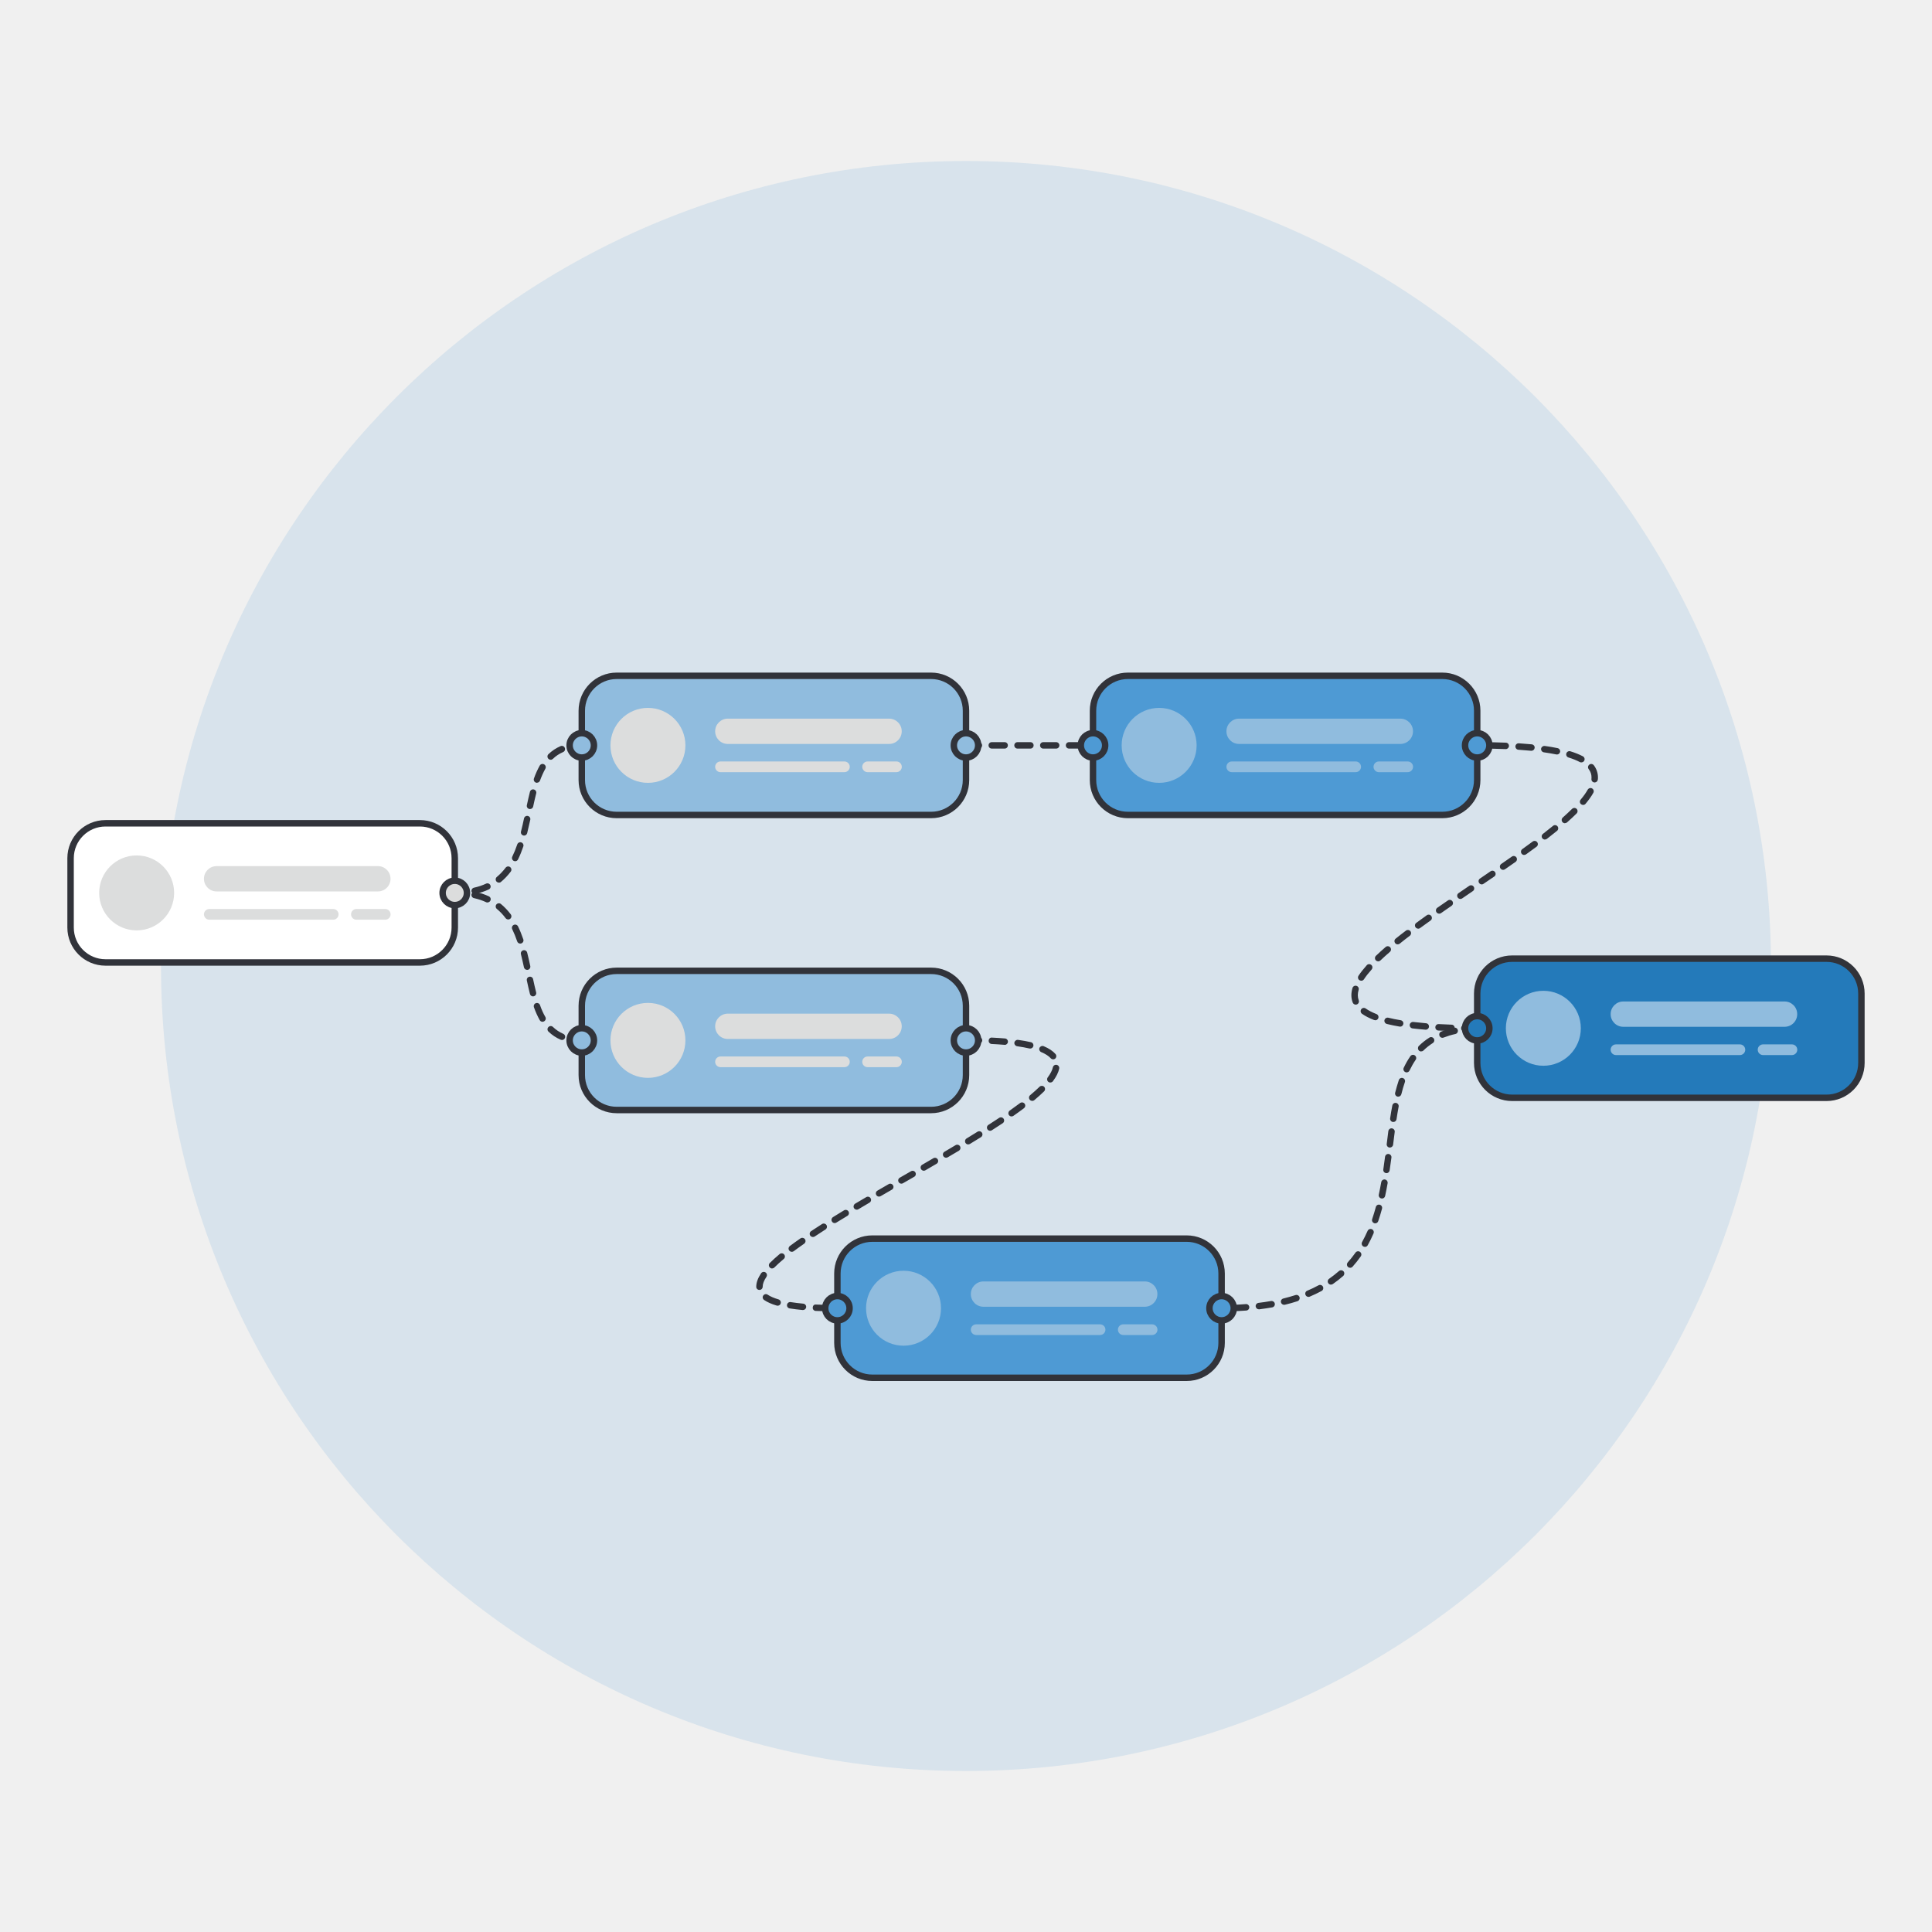
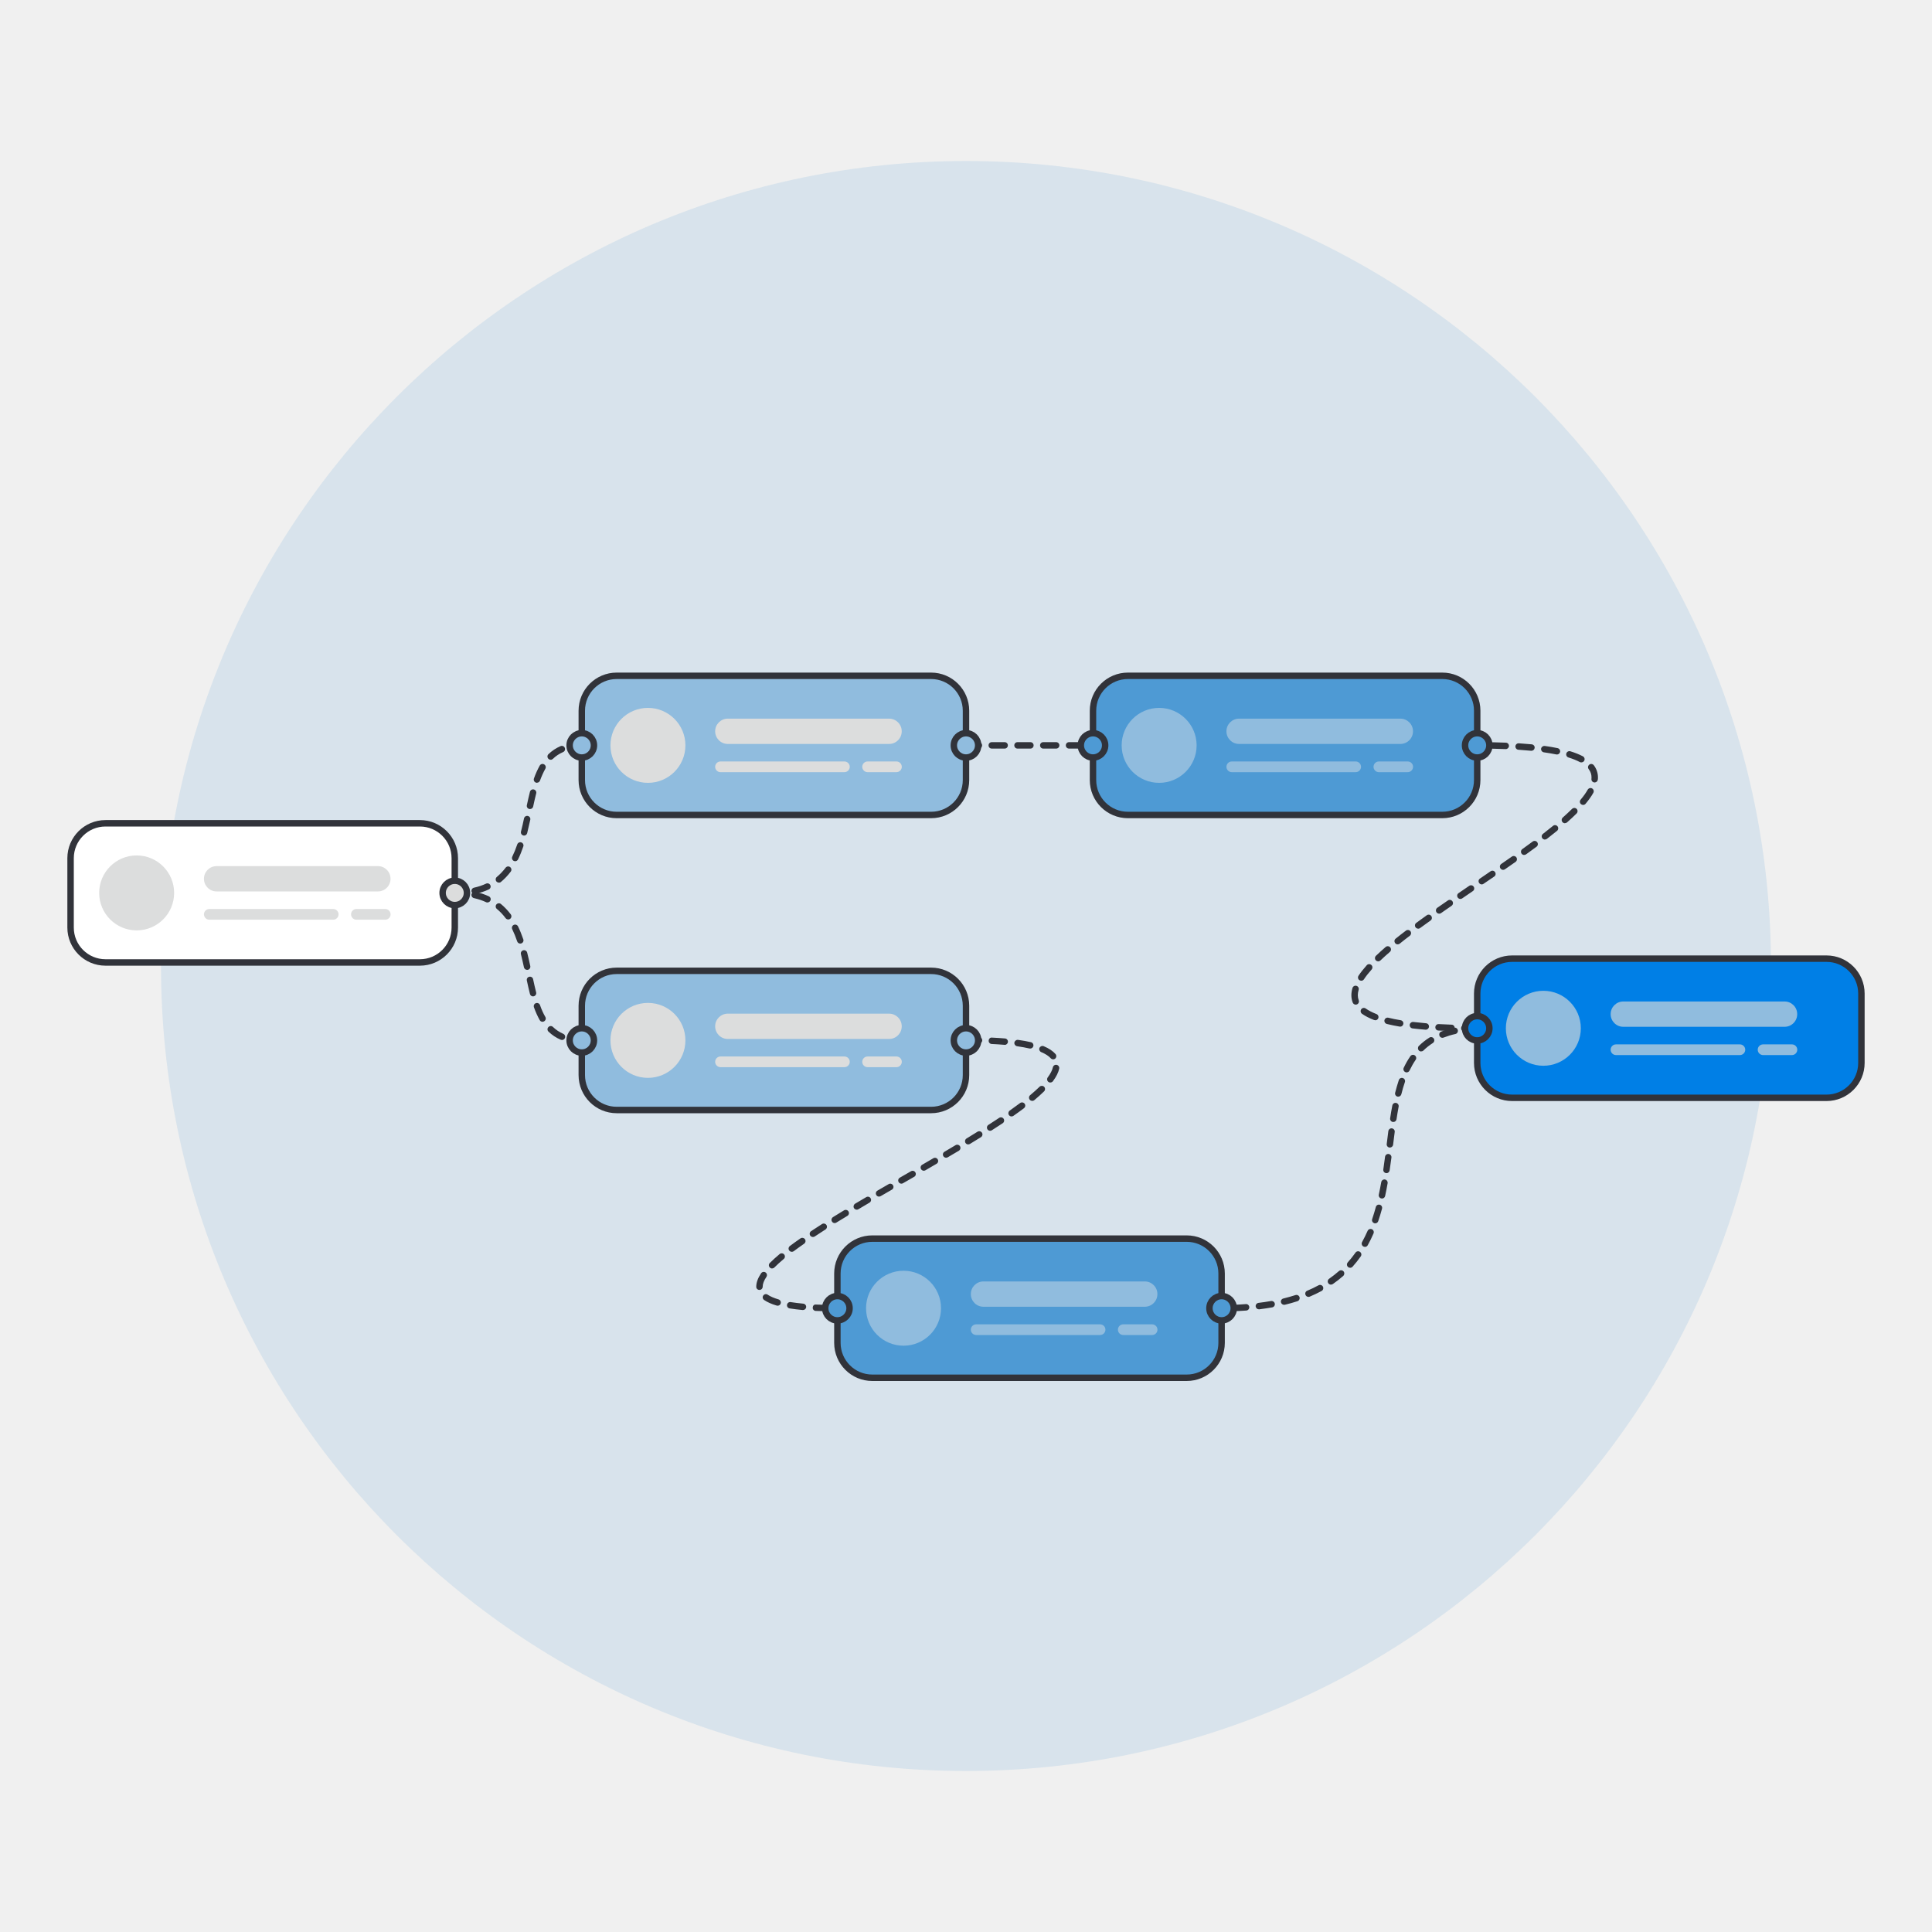
<svg xmlns="http://www.w3.org/2000/svg" id="a" viewBox="0 0 300 300">
  <defs>
-     <style>.b{opacity:.25;}.b,.c,.d{fill:#90bcde;}.b,.e,.f,.d{stroke-width:0px;}.g{fill:#fff;}.g,.h,.c,.i,.j{stroke:#31333a;stroke-miterlimit:10;}.h,.f{fill:#dcdddd;}.i{fill:#247aba;}.j{fill:#4e9ad4;}.e{fill:#31333a;}</style>
+     <style>.b{opacity:.25;}.b,.c,.d{fill:#90bcde;}.b,.e,.f,.d{stroke-width:0px;}.g{fill:#fff;}.g,.h,.c,.i,.j{stroke:#31333a;stroke-miterlimit:10;}.h,.f{fill:#dcdddd;}.i{fill:#007fe6;}.j{fill:#4e9ad4;}.e{fill:#31333a;}</style>
  </defs>
  <rect class="b" x="25" y="25" width="250" height="250" rx="125" ry="125" />
  <path class="e" d="m70.62,139.15c-.28,0-.5-.22-.5-.5s.22-.5.5-.5c.33,0,.66,0,.97-.03.31-.02.51.19.53.47s-.19.51-.47.53c-.33.02-.67.03-1.03.03Z" />
  <path class="e" d="m73.71,138.83c-.23,0-.44-.16-.49-.39-.06-.27.11-.54.38-.6.67-.15,1.31-.36,1.88-.63.25-.12.55,0,.66.24.12.25,0,.55-.24.66-.64.3-1.34.53-2.09.7-.04,0-.07.01-.11.01Zm3.76-1.78c-.14,0-.29-.06-.39-.18-.17-.21-.14-.53.07-.7.49-.41.95-.89,1.36-1.43.17-.22.48-.27.7-.1.22.17.27.48.1.7-.46.61-.97,1.15-1.53,1.61-.09.08-.21.11-.32.11Zm2.53-3.32c-.07,0-.15-.02-.22-.05-.25-.12-.35-.42-.23-.67.28-.57.53-1.19.77-1.89.09-.26.37-.4.63-.31.26.09.4.37.31.63-.25.74-.52,1.4-.82,2.01-.09.18-.26.28-.45.28Zm1.38-3.98s-.08,0-.12-.02c-.27-.07-.43-.34-.36-.61.17-.67.33-1.36.47-2.04.06-.27.33-.44.59-.38.27.06.44.32.38.59-.15.7-.31,1.39-.48,2.08-.06.23-.26.38-.48.38Zm.92-4.12s-.07,0-.11-.01c-.27-.06-.44-.32-.38-.59.15-.71.31-1.4.48-2.08.07-.27.34-.43.61-.36.27.07.43.34.36.61-.17.66-.32,1.34-.47,2.04-.05.23-.26.39-.49.39Zm1.08-4.08c-.06,0-.11,0-.17-.03-.26-.09-.39-.38-.3-.64.27-.76.57-1.41.9-2,.14-.24.44-.33.68-.19.24.14.33.44.19.68-.3.54-.57,1.14-.83,1.84-.07.2-.27.33-.47.33Zm2.13-3.58c-.13,0-.26-.05-.36-.15-.19-.2-.19-.52.01-.71.55-.53,1.18-.95,1.88-1.25.25-.11.55,0,.66.26.11.25,0,.55-.26.66-.6.26-1.12.6-1.59,1.06-.1.09-.22.14-.35.14Z" />
  <path class="e" d="m89.34,116.29c-.25,0-.47-.19-.5-.45-.03-.28.17-.52.45-.55.33-.03.69-.05,1.05-.05.28,0,.5.22.5.5s-.22.5-.5.5c-.33,0-.65.02-.95.05-.02,0-.03,0-.05,0Z" />
  <path class="e" d="m71.62,139.18s-.02,0-.03,0c-.31-.02-.64-.03-.97-.03-.28,0-.5-.22-.5-.5s.22-.5.5-.5c.36,0,.7,0,1.03.03.28.02.49.25.47.53-.02.27-.24.47-.5.47Z" />
  <path class="e" d="m87.25,161.48c-.07,0-.13-.01-.2-.04-.7-.3-1.33-.72-1.88-1.25-.2-.19-.21-.51-.01-.71.19-.2.51-.21.71-.01.47.45.99.8,1.59,1.06.25.11.37.4.26.66-.08.19-.27.3-.46.3Zm-3.01-2.82c-.17,0-.34-.09-.43-.25-.33-.59-.63-1.24-.9-2-.09-.26.04-.55.3-.64.26-.09.55.04.64.3.25.71.52,1.31.83,1.84.14.24.05.54-.19.68-.08.04-.16.07-.25.07Zm-1.47-3.94c-.22,0-.43-.15-.48-.38-.17-.67-.33-1.37-.48-2.08-.06-.27.11-.54.38-.59.27-.06.54.11.59.38.15.69.3,1.38.47,2.04.07.27-.09.54-.36.61-.04.01-.08.02-.12.02Zm-.92-4.12c-.23,0-.44-.16-.49-.39-.15-.68-.3-1.37-.47-2.04-.07-.27.09-.54.36-.61.27-.07.54.09.61.36.17.68.33,1.38.48,2.08.06.27-.11.54-.38.59-.04,0-.07.01-.11.01Zm-1.07-4.08c-.21,0-.4-.13-.47-.34-.24-.7-.49-1.32-.77-1.89-.12-.25-.02-.55.23-.67.25-.12.55-.02.67.23.3.61.56,1.27.82,2.01.09.26-.05.54-.31.63-.05.02-.11.03-.16.03Zm-1.87-3.75c-.15,0-.3-.07-.4-.2-.41-.55-.87-1.03-1.36-1.43-.21-.18-.24-.49-.07-.7.18-.21.49-.24.7-.07.56.46,1.07,1,1.53,1.61.17.22.12.54-.1.7-.09.07-.2.1-.3.1Zm-3.22-2.63c-.07,0-.14-.01-.21-.05-.58-.27-1.21-.48-1.88-.63-.27-.06-.44-.33-.38-.6.06-.27.33-.43.6-.38.74.17,1.45.4,2.09.7.25.12.36.41.24.66-.08.18-.26.29-.45.29Z" />
  <path class="e" d="m90.34,162.05c-.37,0-.72-.02-1.05-.05-.27-.03-.47-.27-.45-.55.03-.27.27-.48.55-.45.3.03.62.05.95.05.28,0,.5.22.5.5s-.22.5-.5.5Z" />
  <path class="e" d="m128.68,203.62h0c-.71-.01-1.38-.03-2.01-.06-.28-.01-.49-.25-.47-.52.01-.28.21-.52.52-.47.62.03,1.28.05,1.98.06.28,0,.5.23.49.51,0,.27-.23.49-.5.49Zm-3.99-.2s-.03,0-.05,0c-.73-.07-1.4-.15-2.02-.25-.27-.04-.46-.3-.41-.57.04-.27.31-.46.57-.41.59.09,1.25.18,1.95.24.27.03.48.27.45.54-.02.26-.24.45-.5.45Zm-3.94-.67s-.09,0-.14-.02c-.82-.24-1.46-.53-1.96-.87-.23-.16-.29-.47-.13-.69.16-.23.47-.29.69-.13.41.28.97.52,1.68.73.26.08.42.36.34.62-.06.22-.26.36-.48.36Zm-2.82-2.45h0c-.28,0-.5-.21-.5-.48,0-.67.25-1.35.75-2.1.15-.23.46-.29.69-.14.23.15.29.46.14.69-.39.58-.58,1.09-.58,1.52,0,.28-.22.51-.5.51Zm1.96-3.33c-.13,0-.25-.05-.35-.15-.2-.2-.2-.51,0-.71.43-.43.94-.89,1.52-1.38.21-.18.53-.15.7.06.18.21.15.53-.06.7-.56.47-1.04.91-1.45,1.32-.1.1-.23.15-.35.15Zm3.06-2.59c-.15,0-.3-.07-.4-.2-.17-.22-.12-.53.1-.7.52-.39,1.06-.78,1.64-1.18.22-.16.54-.1.7.12.16.23.1.54-.12.7-.57.39-1.1.78-1.61,1.16-.09.07-.2.1-.3.1Zm3.28-2.3c-.16,0-.32-.08-.42-.22-.15-.23-.09-.54.14-.69.54-.36,1.11-.73,1.69-1.1.23-.15.54-.08.69.15.15.23.08.54-.15.69-.58.37-1.13.73-1.67,1.09-.08.06-.18.08-.28.08Zm3.38-2.16c-.17,0-.33-.08-.42-.24-.15-.23-.07-.54.16-.69.56-.35,1.13-.7,1.71-1.05.24-.14.54-.07.69.17s.07.54-.17.69c-.58.35-1.15.7-1.71,1.04-.08.05-.17.08-.26.08Zm3.43-2.08c-.17,0-.34-.09-.43-.24-.14-.24-.06-.54.17-.69.57-.34,1.14-.68,1.73-1.02.24-.14.55-.06.68.18.14.24.06.54-.18.68-.58.34-1.16.68-1.72,1.02-.08.05-.17.07-.26.07Zm3.46-2.03c-.17,0-.34-.09-.43-.25-.14-.24-.06-.54.18-.68l1.74-1.01c.23-.14.54-.06.68.18.14.24.06.54-.18.68l-1.73,1c-.08.05-.17.07-.25.07Zm3.47-2.01c-.17,0-.34-.09-.43-.25-.14-.24-.06-.54.18-.68l1.74-1c.24-.14.54-.06.68.18.14.24.06.54-.18.68l-1.74,1c-.08.05-.17.07-.25.07Zm3.48-2.01c-.17,0-.34-.09-.43-.25-.14-.24-.06-.54.18-.68l1.73-1.01c.24-.14.54-.06.68.18.14.24.06.54-.18.68l-1.73,1.01c-.08.05-.17.07-.25.07Zm3.46-2.02c-.17,0-.34-.09-.43-.25-.14-.24-.06-.54.18-.68l1.72-1.02c.23-.14.54-.07.69.17.14.24.06.54-.17.69l-1.73,1.02c-.08.05-.17.07-.25.07Zm3.44-2.06c-.17,0-.33-.08-.43-.24-.14-.24-.07-.54.17-.69.58-.35,1.15-.7,1.7-1.05.24-.14.54-.07.69.16.15.24.07.54-.16.69-.56.35-1.13.7-1.71,1.05-.08.05-.17.07-.26.07Zm3.4-2.12c-.16,0-.33-.08-.42-.23-.15-.23-.08-.54.15-.69.57-.37,1.13-.73,1.67-1.09.23-.15.54-.09.69.14.15.23.09.54-.14.69-.54.36-1.11.73-1.69,1.1-.08.05-.18.08-.27.08Zm3.33-2.23c-.16,0-.31-.07-.41-.21-.16-.23-.1-.54.12-.7.56-.4,1.1-.79,1.61-1.17.22-.16.53-.12.7.1.17.22.12.53-.1.7-.52.39-1.06.79-1.64,1.19-.09.06-.19.09-.29.09Zm3.2-2.42c-.14,0-.29-.06-.38-.18-.18-.21-.15-.53.06-.7.55-.46,1.04-.9,1.46-1.31.2-.19.51-.19.71,0,.19.2.19.51,0,.71-.44.43-.95.89-1.52,1.37-.09.08-.21.12-.32.12Zm2.82-2.84c-.1,0-.21-.03-.3-.1-.22-.16-.27-.48-.11-.7.43-.58.7-1.11.8-1.57.06-.27.33-.44.6-.38.27.06.44.33.38.6-.13.6-.45,1.24-.97,1.94-.1.13-.25.2-.4.2Zm.43-3.61c-.14,0-.28-.06-.38-.17-.31-.35-.81-.67-1.47-.95-.25-.11-.38-.4-.27-.65s.4-.37.65-.27c.81.34,1.43.75,1.84,1.22.18.21.16.52-.05.71-.09.08-.21.12-.33.12Zm-3.56-1.67s-.07,0-.11-.01c-.57-.13-1.22-.25-1.92-.35-.27-.04-.46-.29-.43-.56.04-.27.3-.46.56-.43.73.1,1.41.22,2.01.36.27.06.44.33.38.6-.05.23-.26.39-.49.39Zm-3.96-.58s-.03,0-.04,0c-.62-.05-1.28-.1-1.98-.13-.28-.01-.49-.25-.47-.52.01-.28.24-.52.52-.47.71.03,1.38.08,2.01.13.28.02.48.27.46.54-.02.26-.24.46-.5.46Zm-3.99-.2h-.01c-.63-.01-1.3-.02-1.99-.02-.28,0-.5-.22-.5-.5s.22-.5.5-.5c.7,0,1.37,0,2.01.02.28,0,.5.23.49.51,0,.27-.23.49-.5.49Z" />
  <path class="e" d="m168,116.24h-2c-.28,0-.5-.22-.5-.5s.22-.5.5-.5h2c.28,0,.5.22.5.5s-.22.5-.5.5Zm-4,0h-2c-.28,0-.5-.22-.5-.5s.22-.5.5-.5h2c.28,0,.5.22.5.5s-.22.5-.5.5Zm-4,0h-2c-.28,0-.5-.22-.5-.5s.22-.5.5-.5h2c.28,0,.5.22.5.5s-.22.5-.5.5Zm-4,0h-2c-.28,0-.5-.22-.5-.5s.22-.5.5-.5h2c.28,0,.5.22.5.5s-.22.5-.5.5Zm-4,0h-2c-.28,0-.5-.22-.5-.5s.22-.5.5-.5h2c.28,0,.5.22.5.5s-.22.5-.5.5Z" />
  <path class="e" d="m229.38,160.17c-.69,0-1.36,0-2.01-.01-.28,0-.5-.23-.49-.51,0-.27.23-.49.5-.49h0c.64,0,1.31.01,1.99.01.28,0,.5.22.5.5s-.22.5-.5.5Zm-4-.06h-.02c-.7-.02-1.37-.05-2.01-.09-.28-.01-.49-.25-.47-.53.01-.28.26-.49.53-.47.63.04,1.3.06,1.99.09.28,0,.49.24.48.52,0,.27-.23.48-.5.48Zm-3.99-.22s-.03,0-.04,0c-.71-.06-1.38-.12-2.01-.2-.27-.03-.47-.28-.44-.56s.3-.47.56-.44c.62.07,1.28.14,1.97.2.28.02.48.26.46.54-.02.26-.24.46-.5.46Zm-3.97-.48s-.06,0-.08,0c-.71-.12-1.38-.26-1.99-.41-.27-.07-.43-.34-.37-.6.07-.27.34-.43.6-.37.59.15,1.24.28,1.92.39.27.05.46.3.41.58-.04.24-.25.42-.49.42Zm-3.87-.99c-.06,0-.12-.01-.18-.03-.74-.29-1.38-.61-1.88-.97-.22-.16-.28-.47-.12-.7.16-.23.47-.28.7-.12.44.31.99.6,1.66.86.26.1.39.39.29.65-.08.2-.27.32-.47.32Zm-3.03-2.42c-.2,0-.39-.12-.47-.32-.14-.36-.21-.75-.21-1.14,0-.36.06-.73.17-1.12.08-.26.35-.42.62-.34.27.08.42.36.34.62-.09.3-.13.58-.13.84s.05.54.14.78c.1.26-.03.55-.29.65-.06.02-.12.03-.18.03Zm.85-3.72c-.1,0-.19-.03-.28-.08-.23-.15-.29-.46-.14-.69.34-.51.77-1.06,1.28-1.63.18-.21.5-.22.71-.04.21.18.22.5.04.71-.47.53-.88,1.04-1.19,1.52-.1.14-.25.22-.42.22Zm2.63-3.01c-.13,0-.26-.05-.36-.15-.19-.2-.18-.52.02-.71.47-.45.97-.9,1.5-1.36.21-.18.52-.16.71.05.18.21.16.53-.05.71-.52.45-1.01.89-1.47,1.33-.1.09-.22.14-.35.14Zm3.03-2.63c-.15,0-.29-.06-.39-.19-.17-.22-.14-.53.08-.7.51-.41,1.04-.83,1.59-1.24.22-.17.53-.13.7.09.17.22.12.53-.09.7-.54.41-1.07.82-1.57,1.23-.09.07-.2.11-.31.11Zm3.18-2.44c-.15,0-.3-.07-.4-.2-.16-.22-.12-.54.11-.7.53-.39,1.08-.78,1.63-1.18.22-.16.54-.11.7.12s.11.54-.12.7c-.55.39-1.09.78-1.62,1.17-.09.07-.19.1-.3.1Zm3.26-2.33c-.16,0-.31-.07-.41-.21-.16-.23-.1-.54.12-.7.54-.38,1.09-.76,1.65-1.14.23-.16.54-.1.7.13.16.23.1.54-.13.7-.55.38-1.1.76-1.64,1.14-.09.06-.19.09-.29.09Zm3.3-2.28c-.16,0-.32-.08-.41-.22-.16-.23-.1-.54.13-.69l1.65-1.13c.23-.15.54-.1.69.13.16.23.1.54-.13.69l-1.65,1.13c-.09.06-.18.09-.28.09Zm3.32-2.26c-.16,0-.32-.08-.41-.22-.16-.23-.1-.54.13-.69l1.65-1.13c.23-.16.54-.1.69.13.16.23.1.54-.13.69l-1.66,1.13c-.09.06-.18.09-.28.09Zm3.31-2.26c-.16,0-.31-.08-.41-.22-.16-.23-.1-.54.13-.7.55-.38,1.1-.76,1.64-1.14.23-.16.54-.1.7.12.16.23.1.54-.12.7-.54.38-1.09.76-1.65,1.15-.09.06-.19.09-.28.09Zm3.28-2.31c-.16,0-.31-.07-.41-.21-.16-.22-.11-.54.11-.7.55-.39,1.09-.79,1.62-1.18.22-.16.53-.12.7.11.16.22.12.54-.11.7-.53.39-1.07.79-1.62,1.18-.09.06-.19.09-.29.09Zm3.22-2.39c-.15,0-.3-.07-.4-.19-.17-.22-.13-.53.09-.7.54-.42,1.06-.83,1.56-1.24.21-.18.53-.14.7.07.17.21.14.53-.07.7-.51.41-1.03.83-1.58,1.25-.09.07-.2.1-.31.1Zm3.1-2.54c-.14,0-.28-.06-.38-.17-.18-.21-.16-.52.04-.71.52-.46,1-.91,1.45-1.35.2-.19.51-.19.71,0,.19.2.19.51,0,.71-.46.45-.95.92-1.49,1.39-.09.08-.21.12-.33.12Zm2.82-2.84c-.11,0-.23-.04-.32-.12-.21-.18-.24-.49-.06-.7.46-.55.83-1.07,1.1-1.55.14-.24.44-.33.68-.19.24.14.33.44.19.68-.3.54-.71,1.11-1.2,1.7-.1.12-.24.18-.38.18Zm1.8-3.49s-.03,0-.05,0c-.28-.03-.48-.27-.45-.55,0-.08.01-.16.01-.24,0-.47-.14-.89-.44-1.28-.17-.22-.12-.53.1-.7.22-.17.53-.12.7.1.42.56.64,1.2.64,1.88,0,.11,0,.23-.02.34-.03.26-.24.45-.5.45Zm-2.07-3.11c-.08,0-.16-.02-.24-.06-.49-.26-1.08-.5-1.76-.71-.26-.08-.41-.36-.33-.63.08-.26.36-.41.63-.33.74.23,1.39.49,1.94.78.24.13.34.43.21.68-.09.17-.26.26-.44.26Zm-3.78-1.24s-.07,0-.1,0c-.59-.12-1.24-.23-1.94-.33-.27-.04-.46-.29-.43-.56.04-.27.31-.46.56-.43.72.1,1.39.21,2,.34.27.06.44.32.39.59-.05.24-.26.4-.49.4Zm-3.96-.57s-.03,0-.05,0c-.62-.06-1.28-.11-1.98-.16-.28-.02-.48-.26-.47-.53.02-.28.26-.49.53-.47.7.05,1.37.1,2.01.16.27.03.48.27.45.55-.03.26-.24.45-.5.45Zm-3.99-.26h-.02c-.64-.03-1.3-.04-1.99-.06-.28,0-.5-.23-.49-.51,0-.27.23-.49.5-.49h0c.7.01,1.37.03,2.01.06.28.01.49.24.48.52-.01.27-.23.48-.5.48Zm-4-.08h-.45c-.28,0-.5-.22-.5-.5s.22-.5.5-.5h.45c.28,0,.5.23.5.5s-.23.5-.5.5Z" />
  <path class="e" d="m191.5,203.61c-.27,0-.49-.21-.5-.48,0-.28.21-.51.48-.52.68-.02,1.34-.06,1.97-.11.28-.03.52.19.54.46s-.19.52-.46.54c-.65.05-1.32.08-2.02.11h-.02Zm3.98-.3c-.25,0-.46-.19-.5-.44-.03-.27.16-.52.44-.56.67-.08,1.32-.18,1.95-.29.26-.04.53.13.58.41.05.27-.13.53-.41.58-.64.11-1.31.21-2,.3-.02,0-.04,0-.06,0Zm3.92-.7c-.23,0-.43-.15-.49-.38-.07-.27.1-.54.37-.6.65-.16,1.28-.34,1.88-.53.26-.09.55.06.63.32.08.26-.06.54-.32.63-.62.2-1.28.39-1.95.55-.04,0-.08.01-.12.01Zm3.78-1.23c-.2,0-.38-.12-.46-.31-.11-.25.01-.55.27-.65.6-.25,1.19-.53,1.75-.84.24-.13.55-.04.68.2s.04.55-.2.68c-.59.32-1.21.61-1.84.88-.06.03-.13.04-.19.04Zm3.49-1.9c-.16,0-.31-.08-.41-.22-.16-.23-.1-.54.13-.7.53-.37,1.04-.77,1.52-1.19.21-.18.52-.16.71.04.18.21.16.52-.04.71-.51.45-1.05.87-1.61,1.26-.09.06-.19.09-.28.09Zm2.98-2.62c-.12,0-.24-.04-.33-.13-.21-.18-.22-.5-.04-.71.42-.47.83-.98,1.2-1.51.16-.23.47-.28.7-.12.23.16.28.47.12.7-.4.56-.82,1.1-1.27,1.6-.1.11-.24.17-.37.17Zm2.29-3.25c-.08,0-.17-.02-.24-.06-.24-.13-.33-.44-.2-.68.3-.55.59-1.13.86-1.74.11-.25.41-.37.66-.26.25.11.37.4.26.66-.28.64-.58,1.26-.9,1.83-.09.17-.26.26-.44.26Zm1.6-3.65c-.05,0-.11,0-.16-.03-.26-.09-.4-.37-.31-.63.2-.6.4-1.23.57-1.88.07-.27.35-.42.61-.35.27.07.42.35.35.61-.18.67-.38,1.33-.59,1.94-.07.21-.26.34-.47.34Zm1.05-3.86s-.07,0-.11-.01c-.27-.06-.44-.33-.38-.59.14-.64.26-1.29.38-1.94.05-.27.31-.46.58-.41.27.05.45.31.41.58-.12.67-.24,1.33-.39,1.99-.05.23-.26.39-.49.39Zm.7-3.94s-.05,0-.07,0c-.27-.04-.46-.29-.42-.57.1-.66.19-1.32.27-1.97.04-.27.29-.47.56-.43.27.04.47.29.43.56-.09.66-.18,1.33-.28,1.99-.04.25-.25.43-.49.43Zm.53-3.97s-.04,0-.06,0c-.27-.03-.47-.28-.43-.56.08-.67.17-1.33.25-1.99.04-.27.29-.47.56-.43.27.04.47.29.43.56-.09.66-.17,1.32-.25,1.98-.03.25-.25.44-.5.44Zm.54-3.97s-.05,0-.08,0c-.27-.04-.46-.3-.42-.57.1-.68.21-1.34.34-1.99.05-.27.31-.45.58-.4.27.05.45.31.4.58-.12.64-.23,1.29-.33,1.96-.04.25-.25.42-.49.42Zm.76-3.93s-.08,0-.12-.01c-.27-.07-.43-.34-.36-.61.18-.71.37-1.35.57-1.96.09-.26.37-.4.63-.31.26.09.4.37.31.63-.2.58-.38,1.2-.55,1.88-.06.23-.26.38-.49.38Zm1.3-3.77c-.07,0-.15-.02-.21-.05-.25-.12-.36-.42-.24-.67.31-.65.65-1.25,1.03-1.79.16-.23.47-.29.69-.13.23.16.29.47.13.69-.34.5-.66,1.06-.95,1.66-.08.18-.26.29-.45.29Zm2.26-3.25c-.13,0-.26-.05-.36-.15-.19-.2-.19-.51,0-.71.49-.48,1.04-.92,1.63-1.29.23-.15.54-.08.69.15.15.23.08.54-.15.69-.53.34-1.02.73-1.46,1.16-.1.1-.22.14-.35.14Zm3.3-2.12c-.2,0-.39-.12-.46-.32-.1-.26.02-.55.28-.65.61-.24,1.27-.44,1.97-.6.28-.06.54.11.6.38.06.27-.11.54-.38.6-.64.14-1.25.33-1.82.55-.06.02-.12.04-.18.04Zm3.85-.88c-.25,0-.47-.19-.5-.45-.03-.28.18-.52.45-.54.64-.06,1.33-.09,2.03-.09.28,0,.5.22.5.5s-.22.5-.5.5c-.67,0-1.32.03-1.94.09-.02,0-.03,0-.05,0Z" />
  <rect class="g" x="10.96" y="127.84" width="59.66" height="21.61" rx="5.42" ry="5.42" />
  <circle class="h" cx="70.62" cy="138.65" r="1.89" />
  <rect class="c" x="90.34" y="104.94" width="59.66" height="21.61" rx="5.42" ry="5.42" />
  <circle class="c" cx="150" cy="115.74" r="1.89" />
  <circle class="c" cx="90.34" cy="115.74" r="1.89" />
  <circle class="f" cx="100.61" cy="115.74" r="5.82" />
  <rect class="f" x="111.05" y="111.59" width="28.97" height="3.93" rx="1.96" ry="1.96" />
  <rect class="f" x="111.05" y="118.24" width="20.9" height="1.66" rx=".83" ry=".83" />
  <rect class="f" x="133.89" y="118.24" width="6.14" height="1.66" rx=".83" ry=".83" />
  <rect class="j" x="169.72" y="104.94" width="59.66" height="21.61" rx="5.42" ry="5.42" />
  <circle class="j" cx="229.38" cy="115.74" r="1.89" />
  <circle class="j" cx="169.72" cy="115.74" r="1.89" />
  <circle class="d" cx="179.99" cy="115.74" r="5.82" />
  <rect class="d" x="190.44" y="111.59" width="28.97" height="3.93" rx="1.96" ry="1.96" />
  <rect class="d" x="190.44" y="118.24" width="20.9" height="1.66" rx=".83" ry=".83" />
  <rect class="d" x="213.28" y="118.24" width="6.14" height="1.66" rx=".83" ry=".83" />
  <rect class="i" x="229.38" y="148.86" width="59.66" height="21.61" rx="5.42" ry="5.42" />
  <circle class="i" cx="229.38" cy="159.67" r="1.89" />
  <circle class="d" cx="239.65" cy="159.67" r="5.82" />
  <rect class="d" x="250.1" y="155.51" width="28.97" height="3.93" rx="1.96" ry="1.96" />
  <rect class="d" x="250.1" y="162.17" width="20.9" height="1.66" rx=".83" ry=".83" />
  <rect class="d" x="272.94" y="162.17" width="6.14" height="1.66" rx=".83" ry=".83" />
  <rect class="j" x="130.03" y="192.33" width="59.66" height="21.61" rx="5.42" ry="5.42" />
  <circle class="j" cx="189.69" cy="203.14" r="1.89" />
  <circle class="j" cx="130.03" cy="203.14" r="1.89" />
  <circle class="d" cx="140.3" cy="203.14" r="5.82" />
  <rect class="d" x="150.75" y="198.98" width="28.97" height="3.93" rx="1.96" ry="1.96" />
  <rect class="d" x="150.75" y="205.64" width="20.9" height="1.66" rx=".83" ry=".83" />
  <rect class="d" x="173.59" y="205.64" width="6.14" height="1.66" rx=".83" ry=".83" />
  <rect class="c" x="90.34" y="150.75" width="59.66" height="21.61" rx="5.42" ry="5.42" />
  <circle class="c" cx="150" cy="161.55" r="1.89" />
  <circle class="c" cx="90.34" cy="161.55" r="1.89" />
  <circle class="f" cx="100.61" cy="161.55" r="5.82" />
  <rect class="f" x="111.05" y="157.4" width="28.97" height="3.93" rx="1.96" ry="1.96" />
  <rect class="f" x="111.05" y="164.05" width="20.9" height="1.66" rx=".83" ry=".83" />
  <rect class="f" x="133.89" y="164.05" width="6.14" height="1.66" rx=".83" ry=".83" />
  <circle class="f" cx="21.22" cy="138.65" r="5.82" />
  <rect class="f" x="31.67" y="134.49" width="28.97" height="3.93" rx="1.96" ry="1.96" />
  <rect class="f" x="31.67" y="141.15" width="20.9" height="1.66" rx=".83" ry=".83" />
  <rect class="f" x="54.51" y="141.15" width="6.14" height="1.66" rx=".83" ry=".83" />
</svg>
